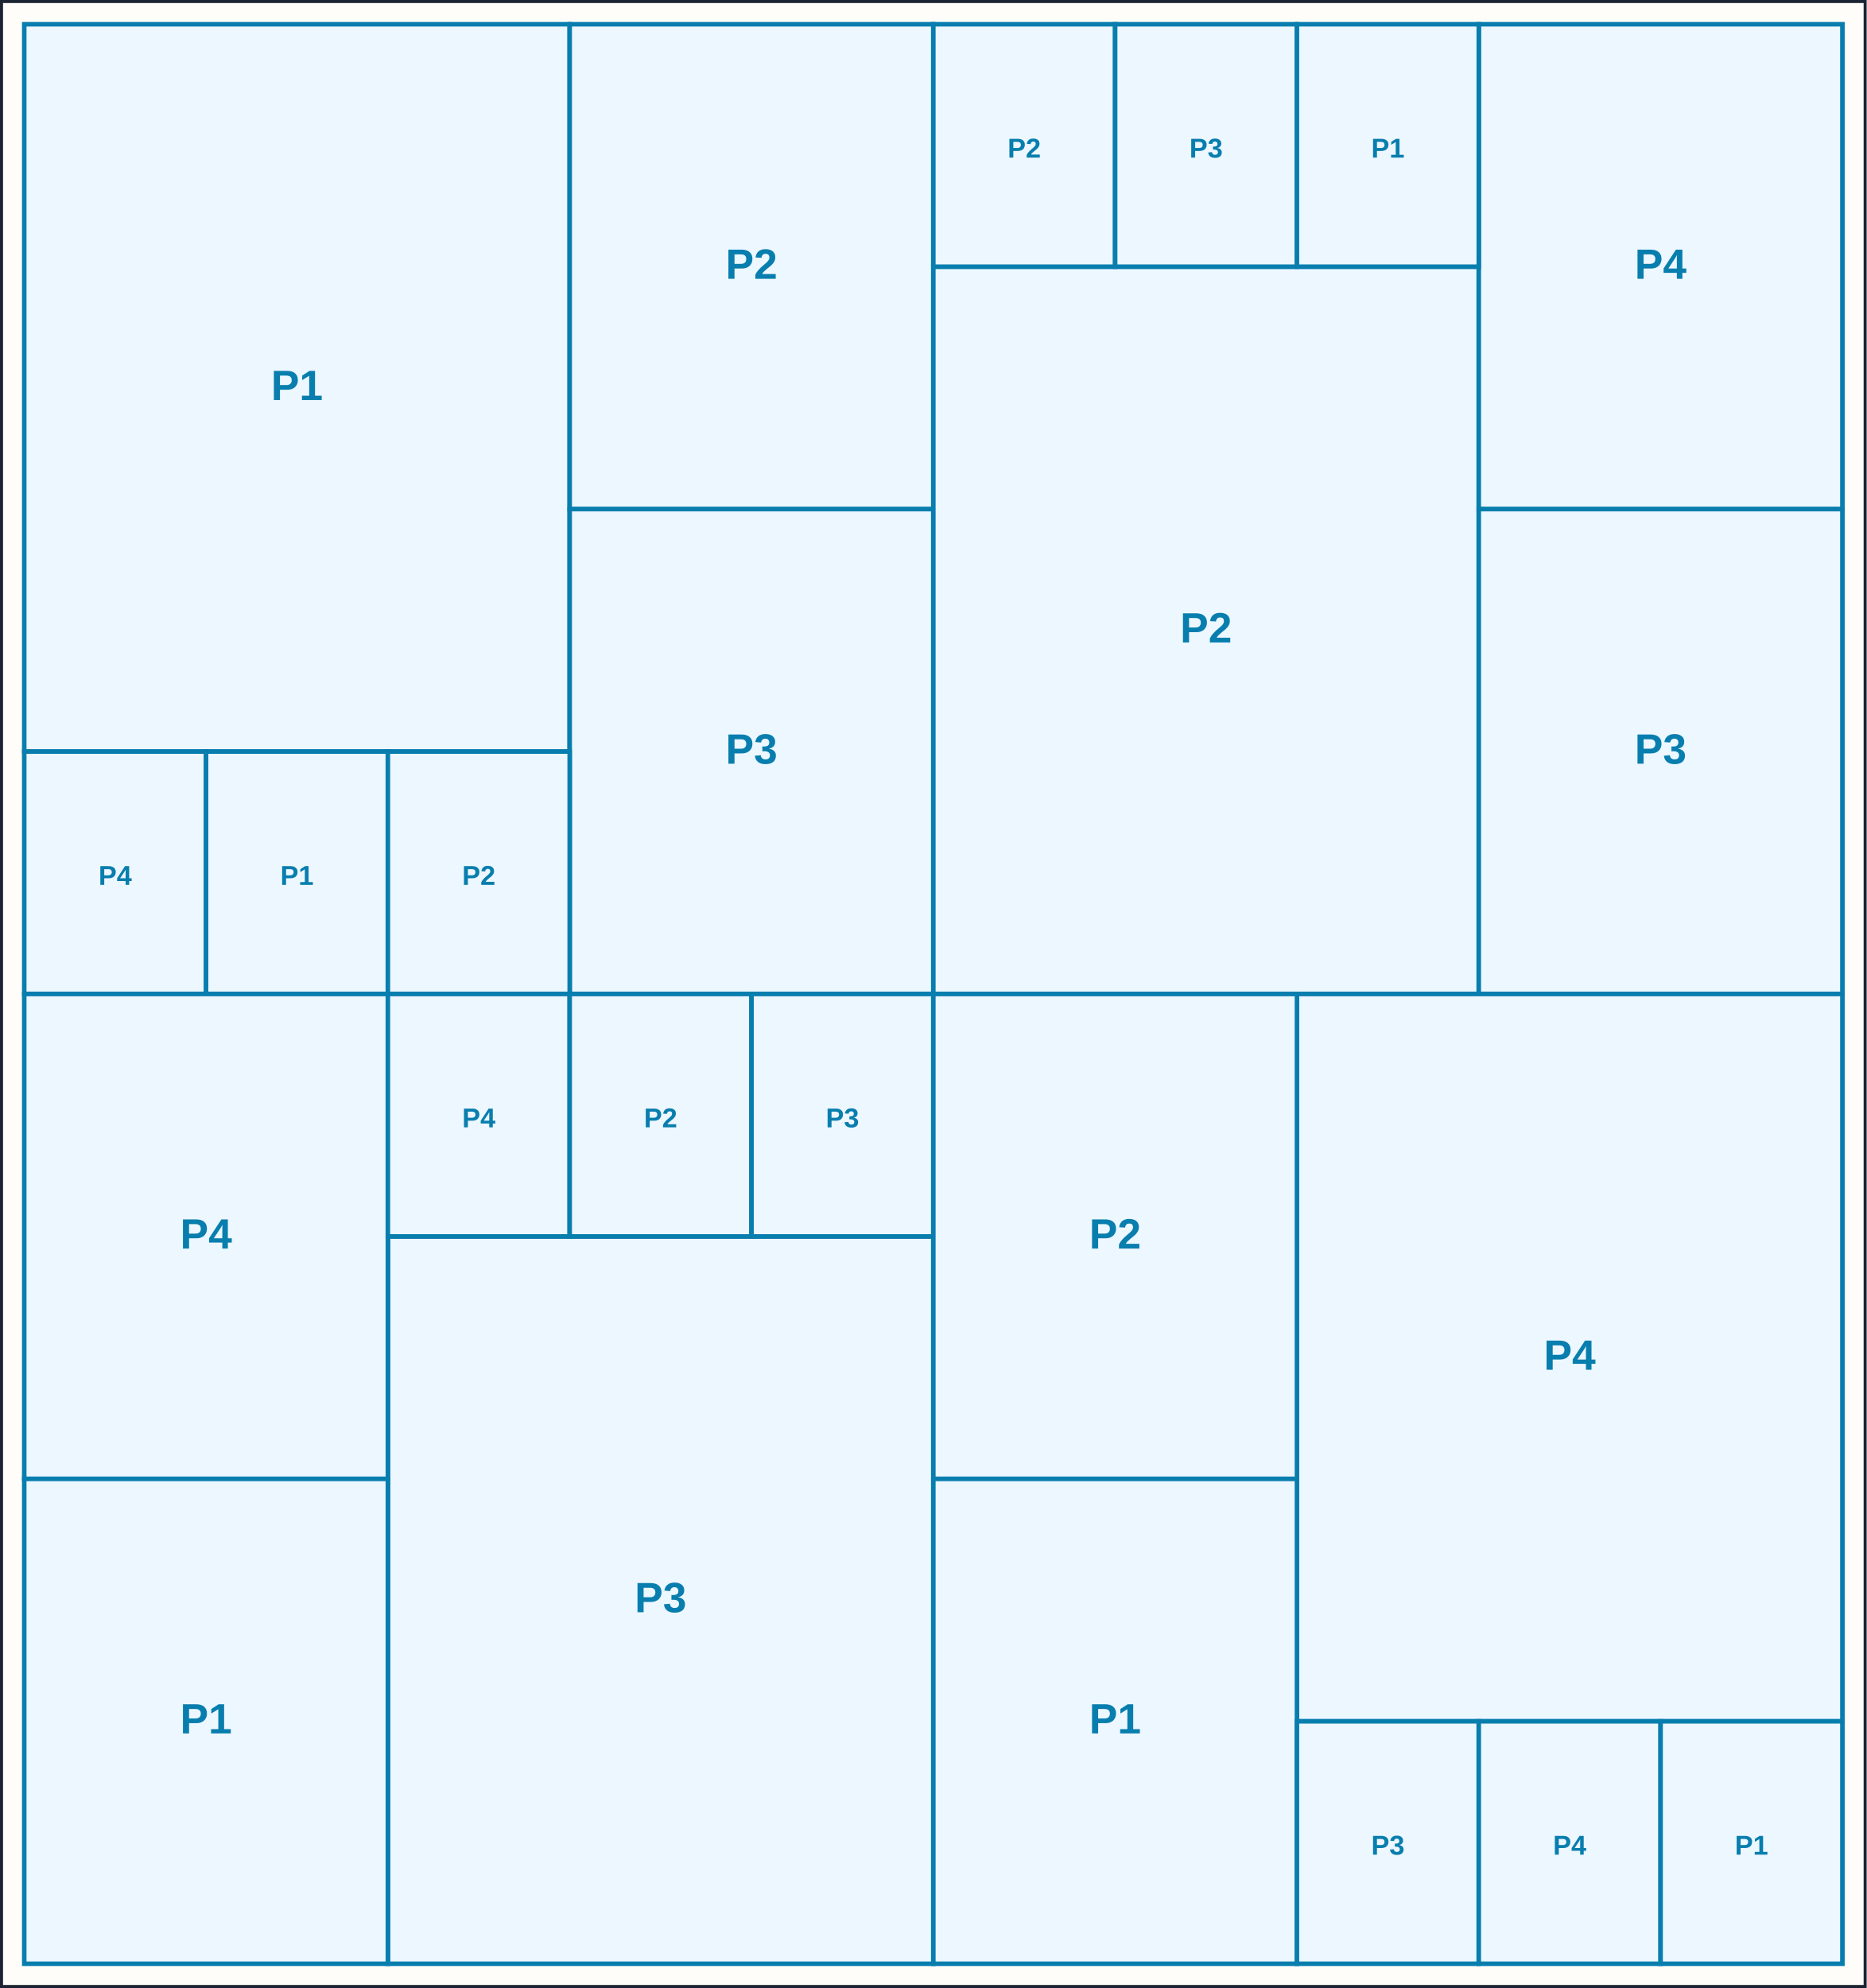
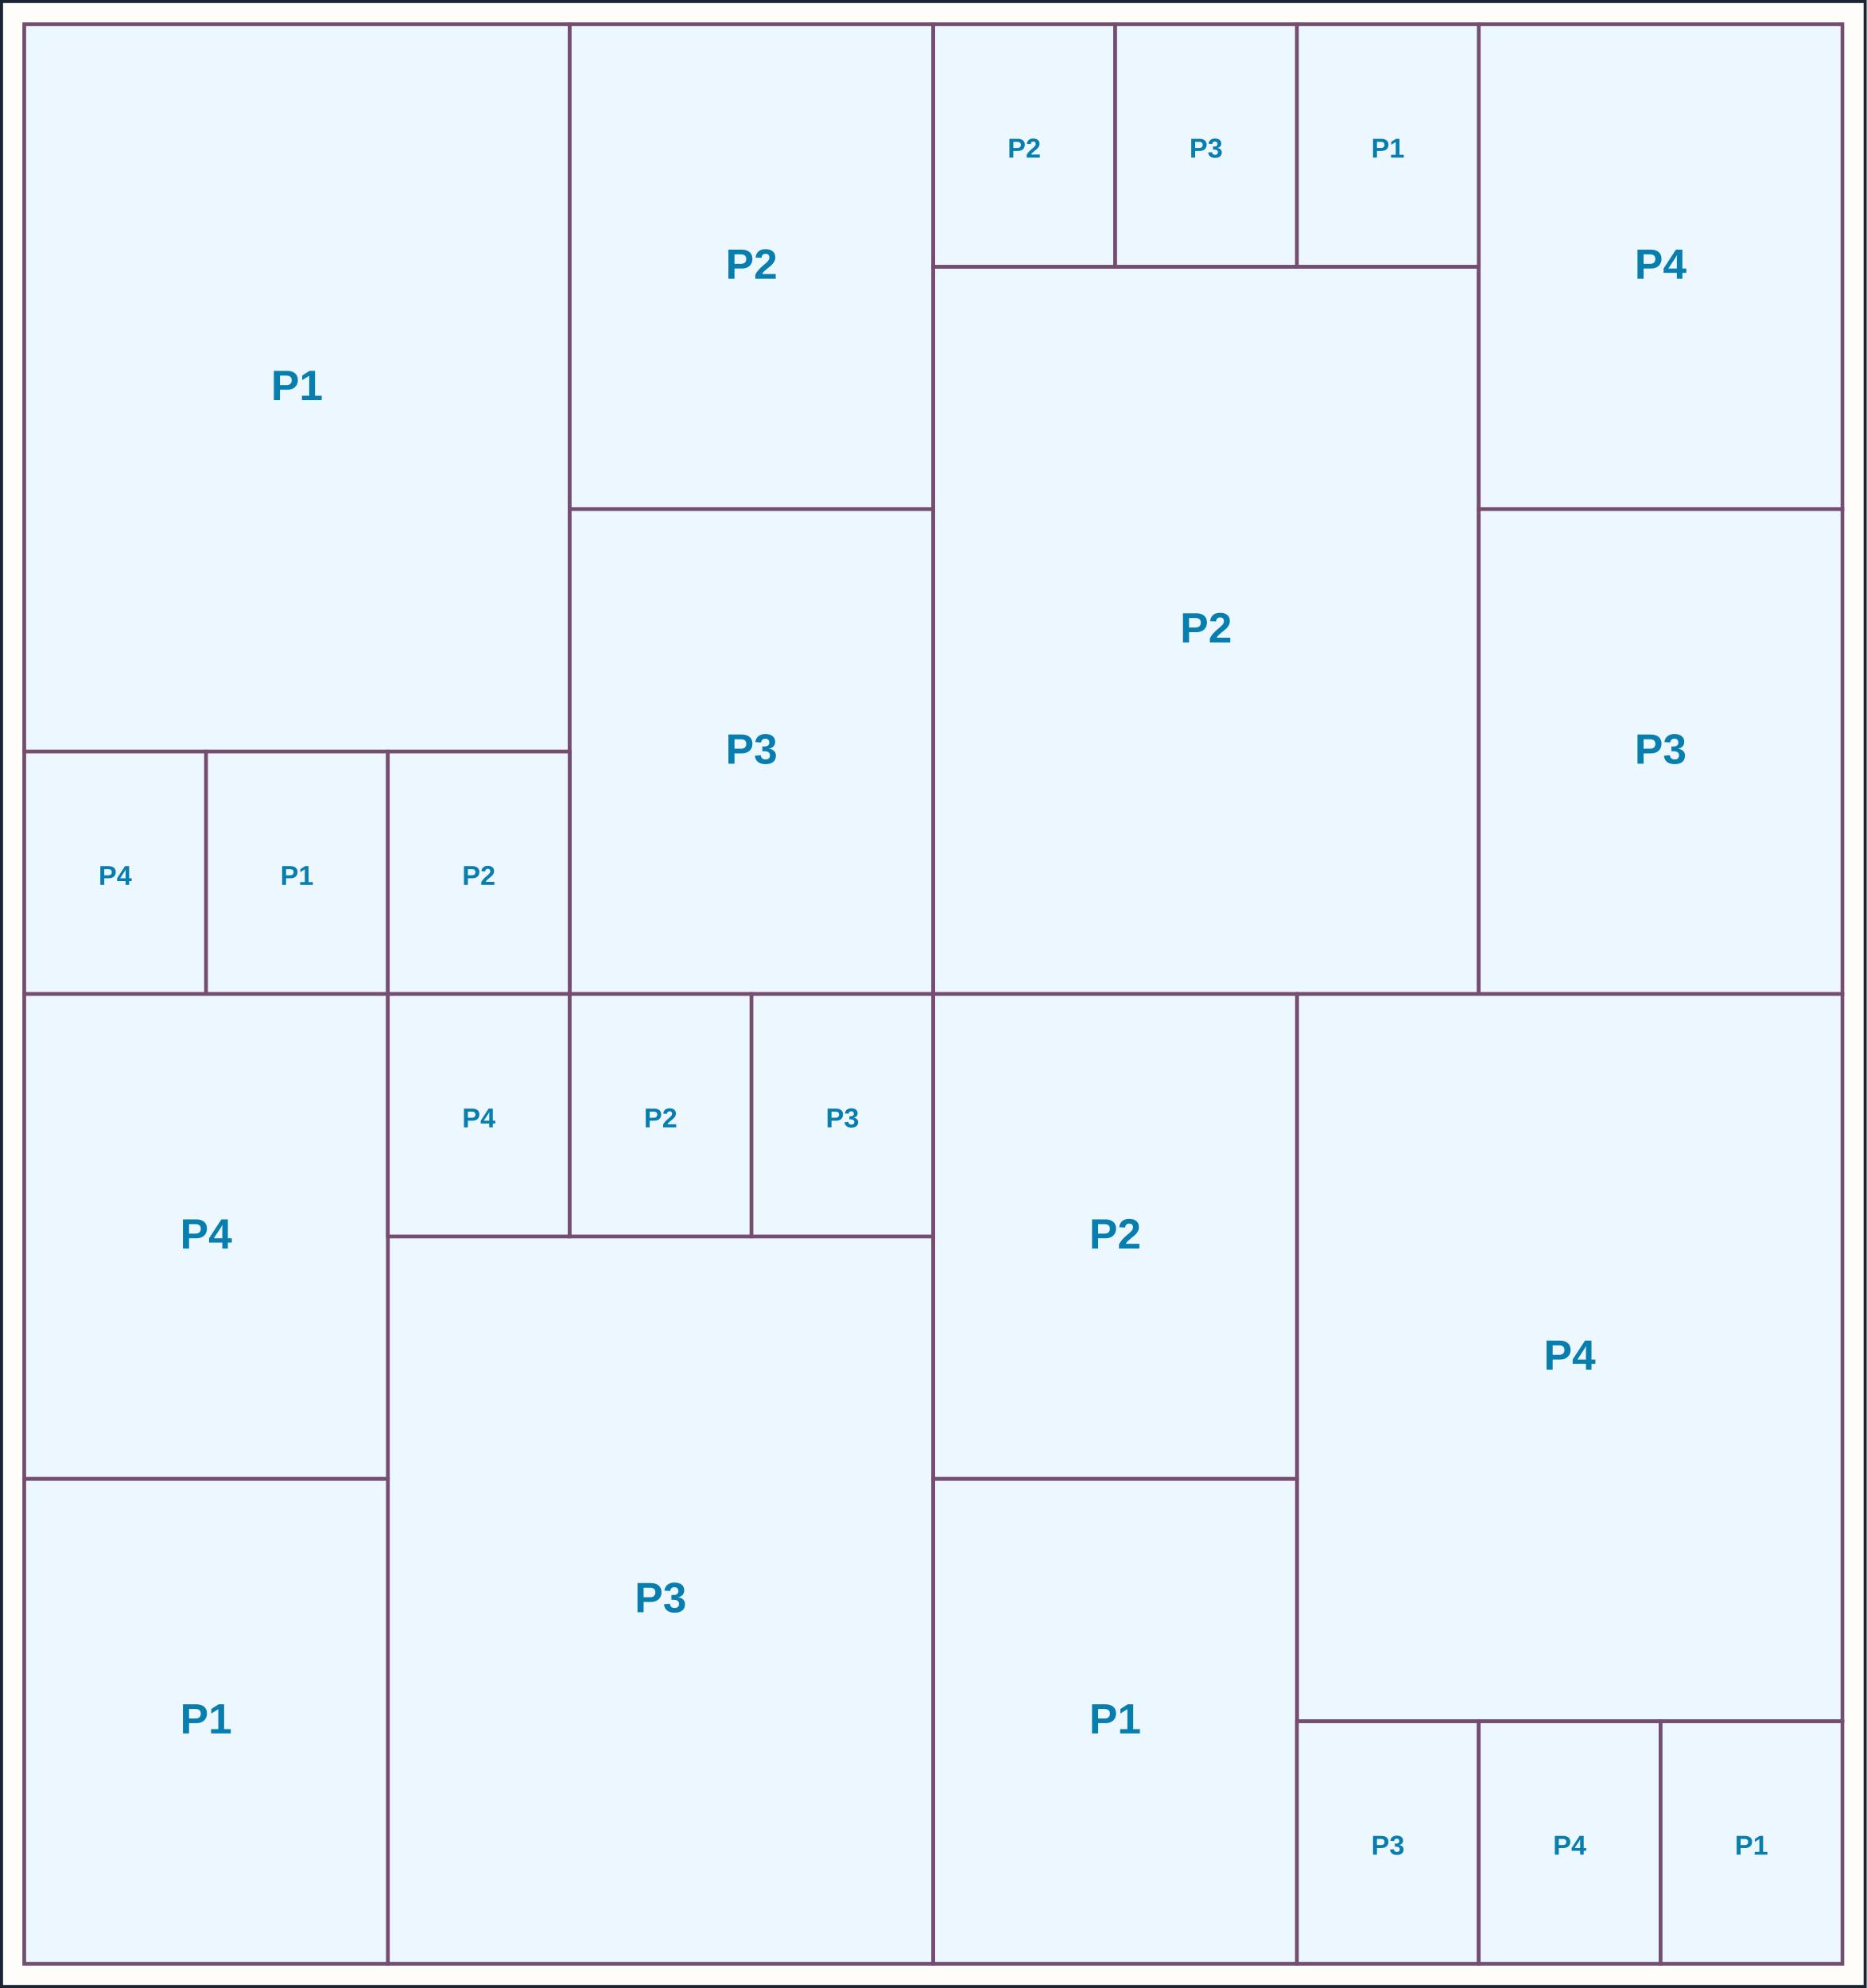
<svg xmlns="http://www.w3.org/2000/svg" width="616" height="656" viewBox="0 0 616 656" role="img" aria-labelledby="title desc">
  <rect width="616" height="656" fill="#fffdf9" />
  <rect x=".5" y=".5" width="615" height="655" fill="none" stroke="#1b2433" />
-   <g data-photo="1" data-shape="square" data-x="8" data-y="8" data-width="180" data-height="240" data-window-inset="0">
-     <rect x="8" y="8" width="180" height="240" fill="#fff" stroke="#764d70" stroke-width="1.2" />
-     <rect x="8" y="8" width="180" height="240" fill="#edf7ff" stroke="#087eae" stroke-width="1.5" />
+   <g data-photo="1" data-shape="square" data-x="8" data-y="8" data-width="180" data-height="240" data-bleed="0">
+     <rect x="8" y="8" width="180" height="240" fill="#edf7ff" stroke="#087eae" stroke-width="1" />
+     <rect x="8" y="8" width="180" height="240" fill="none" stroke="#764d70" stroke-width="1.2" />
    <text x="98" y="132" text-anchor="middle" font-family="Arial,sans-serif" font-size="14" font-weight="700" fill="#087eae">P1</text>
  </g>
-   <g data-photo="2" data-shape="square" data-x="188" data-y="8" data-width="120" data-height="160" data-window-inset="0">
-     <rect x="188" y="8" width="120" height="160" fill="#fff" stroke="#764d70" stroke-width="1.2" />
-     <rect x="188" y="8" width="120" height="160" fill="#edf7ff" stroke="#087eae" stroke-width="1.5" />
+   <g data-photo="2" data-shape="square" data-x="188" data-y="8" data-width="120" data-height="160" data-bleed="0">
+     <rect x="188" y="8" width="120" height="160" fill="#edf7ff" stroke="#087eae" stroke-width="1" />
+     <rect x="188" y="8" width="120" height="160" fill="none" stroke="#764d70" stroke-width="1.2" />
    <text x="248" y="92" text-anchor="middle" font-family="Arial,sans-serif" font-size="14" font-weight="700" fill="#087eae">P2</text>
  </g>
-   <g data-photo="3" data-shape="square" data-x="188" data-y="168" data-width="120" data-height="160" data-window-inset="0">
-     <rect x="188" y="168" width="120" height="160" fill="#fff" stroke="#764d70" stroke-width="1.2" />
-     <rect x="188" y="168" width="120" height="160" fill="#edf7ff" stroke="#087eae" stroke-width="1.5" />
+   <g data-photo="3" data-shape="square" data-x="188" data-y="168" data-width="120" data-height="160" data-bleed="0">
+     <rect x="188" y="168" width="120" height="160" fill="#edf7ff" stroke="#087eae" stroke-width="1" />
+     <rect x="188" y="168" width="120" height="160" fill="none" stroke="#764d70" stroke-width="1.2" />
    <text x="248" y="252" text-anchor="middle" font-family="Arial,sans-serif" font-size="14" font-weight="700" fill="#087eae">P3</text>
  </g>
-   <g data-photo="4" data-shape="square" data-x="8" data-y="248" data-width="60" data-height="80" data-window-inset="0">
-     <rect x="8" y="248" width="60" height="80" fill="#fff" stroke="#764d70" stroke-width="1.2" />
-     <rect x="8" y="248" width="60" height="80" fill="#edf7ff" stroke="#087eae" stroke-width="1.5" />
+   <g data-photo="4" data-shape="square" data-x="8" data-y="248" data-width="60" data-height="80" data-bleed="0">
+     <rect x="8" y="248" width="60" height="80" fill="#edf7ff" stroke="#087eae" stroke-width="1" />
+     <rect x="8" y="248" width="60" height="80" fill="none" stroke="#764d70" stroke-width="1.2" />
    <text x="38" y="292" text-anchor="middle" font-family="Arial,sans-serif" font-size="9" font-weight="700" fill="#087eae">P4</text>
  </g>
-   <g data-photo="1" data-shape="square" data-x="68" data-y="248" data-width="60" data-height="80" data-window-inset="0">
-     <rect x="68" y="248" width="60" height="80" fill="#fff" stroke="#764d70" stroke-width="1.2" />
-     <rect x="68" y="248" width="60" height="80" fill="#edf7ff" stroke="#087eae" stroke-width="1.5" />
+   <g data-photo="1" data-shape="square" data-x="68" data-y="248" data-width="60" data-height="80" data-bleed="0">
+     <rect x="68" y="248" width="60" height="80" fill="#edf7ff" stroke="#087eae" stroke-width="1" />
+     <rect x="68" y="248" width="60" height="80" fill="none" stroke="#764d70" stroke-width="1.2" />
    <text x="98" y="292" text-anchor="middle" font-family="Arial,sans-serif" font-size="9" font-weight="700" fill="#087eae">P1</text>
  </g>
-   <g data-photo="2" data-shape="square" data-x="128" data-y="248" data-width="60" data-height="80" data-window-inset="0">
-     <rect x="128" y="248" width="60" height="80" fill="#fff" stroke="#764d70" stroke-width="1.2" />
-     <rect x="128" y="248" width="60" height="80" fill="#edf7ff" stroke="#087eae" stroke-width="1.5" />
+   <g data-photo="2" data-shape="square" data-x="128" data-y="248" data-width="60" data-height="80" data-bleed="0">
+     <rect x="128" y="248" width="60" height="80" fill="#edf7ff" stroke="#087eae" stroke-width="1" />
+     <rect x="128" y="248" width="60" height="80" fill="none" stroke="#764d70" stroke-width="1.2" />
    <text x="158" y="292" text-anchor="middle" font-family="Arial,sans-serif" font-size="9" font-weight="700" fill="#087eae">P2</text>
  </g>
-   <g data-photo="2" data-shape="square" data-x="308" data-y="88" data-width="180" data-height="240" data-window-inset="0">
-     <rect x="308" y="88" width="180" height="240" fill="#fff" stroke="#764d70" stroke-width="1.2" />
-     <rect x="308" y="88" width="180" height="240" fill="#edf7ff" stroke="#087eae" stroke-width="1.5" />
+   <g data-photo="2" data-shape="square" data-x="308" data-y="88" data-width="180" data-height="240" data-bleed="0">
+     <rect x="308" y="88" width="180" height="240" fill="#edf7ff" stroke="#087eae" stroke-width="1" />
+     <rect x="308" y="88" width="180" height="240" fill="none" stroke="#764d70" stroke-width="1.2" />
    <text x="398" y="212" text-anchor="middle" font-family="Arial,sans-serif" font-size="14" font-weight="700" fill="#087eae">P2</text>
  </g>
-   <g data-photo="4" data-shape="square" data-x="488" data-y="8" data-width="120" data-height="160" data-window-inset="0">
-     <rect x="488" y="8" width="120" height="160" fill="#fff" stroke="#764d70" stroke-width="1.2" />
-     <rect x="488" y="8" width="120" height="160" fill="#edf7ff" stroke="#087eae" stroke-width="1.5" />
+   <g data-photo="4" data-shape="square" data-x="488" data-y="8" data-width="120" data-height="160" data-bleed="0">
+     <rect x="488" y="8" width="120" height="160" fill="#edf7ff" stroke="#087eae" stroke-width="1" />
+     <rect x="488" y="8" width="120" height="160" fill="none" stroke="#764d70" stroke-width="1.2" />
    <text x="548" y="92" text-anchor="middle" font-family="Arial,sans-serif" font-size="14" font-weight="700" fill="#087eae">P4</text>
  </g>
-   <g data-photo="3" data-shape="square" data-x="488" data-y="168" data-width="120" data-height="160" data-window-inset="0">
-     <rect x="488" y="168" width="120" height="160" fill="#fff" stroke="#764d70" stroke-width="1.2" />
-     <rect x="488" y="168" width="120" height="160" fill="#edf7ff" stroke="#087eae" stroke-width="1.5" />
+   <g data-photo="3" data-shape="square" data-x="488" data-y="168" data-width="120" data-height="160" data-bleed="0">
+     <rect x="488" y="168" width="120" height="160" fill="#edf7ff" stroke="#087eae" stroke-width="1" />
+     <rect x="488" y="168" width="120" height="160" fill="none" stroke="#764d70" stroke-width="1.2" />
    <text x="548" y="252" text-anchor="middle" font-family="Arial,sans-serif" font-size="14" font-weight="700" fill="#087eae">P3</text>
  </g>
-   <g data-photo="2" data-shape="square" data-x="308" data-y="8" data-width="60" data-height="80" data-window-inset="0">
-     <rect x="308" y="8" width="60" height="80" fill="#fff" stroke="#764d70" stroke-width="1.2" />
-     <rect x="308" y="8" width="60" height="80" fill="#edf7ff" stroke="#087eae" stroke-width="1.5" />
+   <g data-photo="2" data-shape="square" data-x="308" data-y="8" data-width="60" data-height="80" data-bleed="0">
+     <rect x="308" y="8" width="60" height="80" fill="#edf7ff" stroke="#087eae" stroke-width="1" />
+     <rect x="308" y="8" width="60" height="80" fill="none" stroke="#764d70" stroke-width="1.2" />
    <text x="338" y="52" text-anchor="middle" font-family="Arial,sans-serif" font-size="9" font-weight="700" fill="#087eae">P2</text>
  </g>
-   <g data-photo="3" data-shape="square" data-x="368" data-y="8" data-width="60" data-height="80" data-window-inset="0">
-     <rect x="368" y="8" width="60" height="80" fill="#fff" stroke="#764d70" stroke-width="1.2" />
-     <rect x="368" y="8" width="60" height="80" fill="#edf7ff" stroke="#087eae" stroke-width="1.5" />
+   <g data-photo="3" data-shape="square" data-x="368" data-y="8" data-width="60" data-height="80" data-bleed="0">
+     <rect x="368" y="8" width="60" height="80" fill="#edf7ff" stroke="#087eae" stroke-width="1" />
+     <rect x="368" y="8" width="60" height="80" fill="none" stroke="#764d70" stroke-width="1.2" />
    <text x="398" y="52" text-anchor="middle" font-family="Arial,sans-serif" font-size="9" font-weight="700" fill="#087eae">P3</text>
  </g>
-   <g data-photo="1" data-shape="square" data-x="428" data-y="8" data-width="60" data-height="80" data-window-inset="0">
-     <rect x="428" y="8" width="60" height="80" fill="#fff" stroke="#764d70" stroke-width="1.2" />
-     <rect x="428" y="8" width="60" height="80" fill="#edf7ff" stroke="#087eae" stroke-width="1.5" />
+   <g data-photo="1" data-shape="square" data-x="428" data-y="8" data-width="60" data-height="80" data-bleed="0">
+     <rect x="428" y="8" width="60" height="80" fill="#edf7ff" stroke="#087eae" stroke-width="1" />
+     <rect x="428" y="8" width="60" height="80" fill="none" stroke="#764d70" stroke-width="1.2" />
    <text x="458" y="52" text-anchor="middle" font-family="Arial,sans-serif" font-size="9" font-weight="700" fill="#087eae">P1</text>
  </g>
-   <g data-photo="3" data-shape="square" data-x="128" data-y="408" data-width="180" data-height="240" data-window-inset="0">
-     <rect x="128" y="408" width="180" height="240" fill="#fff" stroke="#764d70" stroke-width="1.2" />
-     <rect x="128" y="408" width="180" height="240" fill="#edf7ff" stroke="#087eae" stroke-width="1.5" />
+   <g data-photo="3" data-shape="square" data-x="128" data-y="408" data-width="180" data-height="240" data-bleed="0">
+     <rect x="128" y="408" width="180" height="240" fill="#edf7ff" stroke="#087eae" stroke-width="1" />
+     <rect x="128" y="408" width="180" height="240" fill="none" stroke="#764d70" stroke-width="1.2" />
    <text x="218" y="532" text-anchor="middle" font-family="Arial,sans-serif" font-size="14" font-weight="700" fill="#087eae">P3</text>
  </g>
-   <g data-photo="4" data-shape="square" data-x="8" data-y="328" data-width="120" data-height="160" data-window-inset="0">
-     <rect x="8" y="328" width="120" height="160" fill="#fff" stroke="#764d70" stroke-width="1.2" />
-     <rect x="8" y="328" width="120" height="160" fill="#edf7ff" stroke="#087eae" stroke-width="1.5" />
+   <g data-photo="4" data-shape="square" data-x="8" data-y="328" data-width="120" data-height="160" data-bleed="0">
+     <rect x="8" y="328" width="120" height="160" fill="#edf7ff" stroke="#087eae" stroke-width="1" />
+     <rect x="8" y="328" width="120" height="160" fill="none" stroke="#764d70" stroke-width="1.2" />
    <text x="68" y="412" text-anchor="middle" font-family="Arial,sans-serif" font-size="14" font-weight="700" fill="#087eae">P4</text>
  </g>
-   <g data-photo="1" data-shape="square" data-x="8" data-y="488" data-width="120" data-height="160" data-window-inset="0">
-     <rect x="8" y="488" width="120" height="160" fill="#fff" stroke="#764d70" stroke-width="1.2" />
-     <rect x="8" y="488" width="120" height="160" fill="#edf7ff" stroke="#087eae" stroke-width="1.5" />
+   <g data-photo="1" data-shape="square" data-x="8" data-y="488" data-width="120" data-height="160" data-bleed="0">
+     <rect x="8" y="488" width="120" height="160" fill="#edf7ff" stroke="#087eae" stroke-width="1" />
+     <rect x="8" y="488" width="120" height="160" fill="none" stroke="#764d70" stroke-width="1.2" />
    <text x="68" y="572" text-anchor="middle" font-family="Arial,sans-serif" font-size="14" font-weight="700" fill="#087eae">P1</text>
  </g>
-   <g data-photo="4" data-shape="square" data-x="128" data-y="328" data-width="60" data-height="80" data-window-inset="0">
-     <rect x="128" y="328" width="60" height="80" fill="#fff" stroke="#764d70" stroke-width="1.2" />
-     <rect x="128" y="328" width="60" height="80" fill="#edf7ff" stroke="#087eae" stroke-width="1.5" />
+   <g data-photo="4" data-shape="square" data-x="128" data-y="328" data-width="60" data-height="80" data-bleed="0">
+     <rect x="128" y="328" width="60" height="80" fill="#edf7ff" stroke="#087eae" stroke-width="1" />
+     <rect x="128" y="328" width="60" height="80" fill="none" stroke="#764d70" stroke-width="1.2" />
    <text x="158" y="372" text-anchor="middle" font-family="Arial,sans-serif" font-size="9" font-weight="700" fill="#087eae">P4</text>
  </g>
-   <g data-photo="2" data-shape="square" data-x="188" data-y="328" data-width="60" data-height="80" data-window-inset="0">
-     <rect x="188" y="328" width="60" height="80" fill="#fff" stroke="#764d70" stroke-width="1.2" />
-     <rect x="188" y="328" width="60" height="80" fill="#edf7ff" stroke="#087eae" stroke-width="1.5" />
+   <g data-photo="2" data-shape="square" data-x="188" data-y="328" data-width="60" data-height="80" data-bleed="0">
+     <rect x="188" y="328" width="60" height="80" fill="#edf7ff" stroke="#087eae" stroke-width="1" />
+     <rect x="188" y="328" width="60" height="80" fill="none" stroke="#764d70" stroke-width="1.2" />
    <text x="218" y="372" text-anchor="middle" font-family="Arial,sans-serif" font-size="9" font-weight="700" fill="#087eae">P2</text>
  </g>
-   <g data-photo="3" data-shape="square" data-x="248" data-y="328" data-width="60" data-height="80" data-window-inset="0">
-     <rect x="248" y="328" width="60" height="80" fill="#fff" stroke="#764d70" stroke-width="1.2" />
-     <rect x="248" y="328" width="60" height="80" fill="#edf7ff" stroke="#087eae" stroke-width="1.5" />
+   <g data-photo="3" data-shape="square" data-x="248" data-y="328" data-width="60" data-height="80" data-bleed="0">
+     <rect x="248" y="328" width="60" height="80" fill="#edf7ff" stroke="#087eae" stroke-width="1" />
+     <rect x="248" y="328" width="60" height="80" fill="none" stroke="#764d70" stroke-width="1.2" />
    <text x="278" y="372" text-anchor="middle" font-family="Arial,sans-serif" font-size="9" font-weight="700" fill="#087eae">P3</text>
  </g>
-   <g data-photo="4" data-shape="square" data-x="428" data-y="328" data-width="180" data-height="240" data-window-inset="0">
-     <rect x="428" y="328" width="180" height="240" fill="#fff" stroke="#764d70" stroke-width="1.2" />
-     <rect x="428" y="328" width="180" height="240" fill="#edf7ff" stroke="#087eae" stroke-width="1.5" />
+   <g data-photo="4" data-shape="square" data-x="428" data-y="328" data-width="180" data-height="240" data-bleed="0">
+     <rect x="428" y="328" width="180" height="240" fill="#edf7ff" stroke="#087eae" stroke-width="1" />
+     <rect x="428" y="328" width="180" height="240" fill="none" stroke="#764d70" stroke-width="1.2" />
    <text x="518" y="452" text-anchor="middle" font-family="Arial,sans-serif" font-size="14" font-weight="700" fill="#087eae">P4</text>
  </g>
-   <g data-photo="2" data-shape="square" data-x="308" data-y="328" data-width="120" data-height="160" data-window-inset="0">
-     <rect x="308" y="328" width="120" height="160" fill="#fff" stroke="#764d70" stroke-width="1.2" />
-     <rect x="308" y="328" width="120" height="160" fill="#edf7ff" stroke="#087eae" stroke-width="1.5" />
+   <g data-photo="2" data-shape="square" data-x="308" data-y="328" data-width="120" data-height="160" data-bleed="0">
+     <rect x="308" y="328" width="120" height="160" fill="#edf7ff" stroke="#087eae" stroke-width="1" />
+     <rect x="308" y="328" width="120" height="160" fill="none" stroke="#764d70" stroke-width="1.2" />
    <text x="368" y="412" text-anchor="middle" font-family="Arial,sans-serif" font-size="14" font-weight="700" fill="#087eae">P2</text>
  </g>
-   <g data-photo="1" data-shape="square" data-x="308" data-y="488" data-width="120" data-height="160" data-window-inset="0">
-     <rect x="308" y="488" width="120" height="160" fill="#fff" stroke="#764d70" stroke-width="1.2" />
-     <rect x="308" y="488" width="120" height="160" fill="#edf7ff" stroke="#087eae" stroke-width="1.5" />
+   <g data-photo="1" data-shape="square" data-x="308" data-y="488" data-width="120" data-height="160" data-bleed="0">
+     <rect x="308" y="488" width="120" height="160" fill="#edf7ff" stroke="#087eae" stroke-width="1" />
+     <rect x="308" y="488" width="120" height="160" fill="none" stroke="#764d70" stroke-width="1.2" />
    <text x="368" y="572" text-anchor="middle" font-family="Arial,sans-serif" font-size="14" font-weight="700" fill="#087eae">P1</text>
  </g>
-   <g data-photo="3" data-shape="square" data-x="428" data-y="568" data-width="60" data-height="80" data-window-inset="0">
-     <rect x="428" y="568" width="60" height="80" fill="#fff" stroke="#764d70" stroke-width="1.2" />
-     <rect x="428" y="568" width="60" height="80" fill="#edf7ff" stroke="#087eae" stroke-width="1.5" />
+   <g data-photo="3" data-shape="square" data-x="428" data-y="568" data-width="60" data-height="80" data-bleed="0">
+     <rect x="428" y="568" width="60" height="80" fill="#edf7ff" stroke="#087eae" stroke-width="1" />
+     <rect x="428" y="568" width="60" height="80" fill="none" stroke="#764d70" stroke-width="1.2" />
    <text x="458" y="612" text-anchor="middle" font-family="Arial,sans-serif" font-size="9" font-weight="700" fill="#087eae">P3</text>
  </g>
-   <g data-photo="4" data-shape="square" data-x="488" data-y="568" data-width="60" data-height="80" data-window-inset="0">
-     <rect x="488" y="568" width="60" height="80" fill="#fff" stroke="#764d70" stroke-width="1.2" />
-     <rect x="488" y="568" width="60" height="80" fill="#edf7ff" stroke="#087eae" stroke-width="1.5" />
+   <g data-photo="4" data-shape="square" data-x="488" data-y="568" data-width="60" data-height="80" data-bleed="0">
+     <rect x="488" y="568" width="60" height="80" fill="#edf7ff" stroke="#087eae" stroke-width="1" />
+     <rect x="488" y="568" width="60" height="80" fill="none" stroke="#764d70" stroke-width="1.2" />
    <text x="518" y="612" text-anchor="middle" font-family="Arial,sans-serif" font-size="9" font-weight="700" fill="#087eae">P4</text>
  </g>
-   <g data-photo="1" data-shape="square" data-x="548" data-y="568" data-width="60" data-height="80" data-window-inset="0">
-     <rect x="548" y="568" width="60" height="80" fill="#fff" stroke="#764d70" stroke-width="1.2" />
-     <rect x="548" y="568" width="60" height="80" fill="#edf7ff" stroke="#087eae" stroke-width="1.5" />
+   <g data-photo="1" data-shape="square" data-x="548" data-y="568" data-width="60" data-height="80" data-bleed="0">
+     <rect x="548" y="568" width="60" height="80" fill="#edf7ff" stroke="#087eae" stroke-width="1" />
+     <rect x="548" y="568" width="60" height="80" fill="none" stroke="#764d70" stroke-width="1.2" />
    <text x="578" y="612" text-anchor="middle" font-family="Arial,sans-serif" font-size="9" font-weight="700" fill="#087eae">P1</text>
  </g>
</svg>
